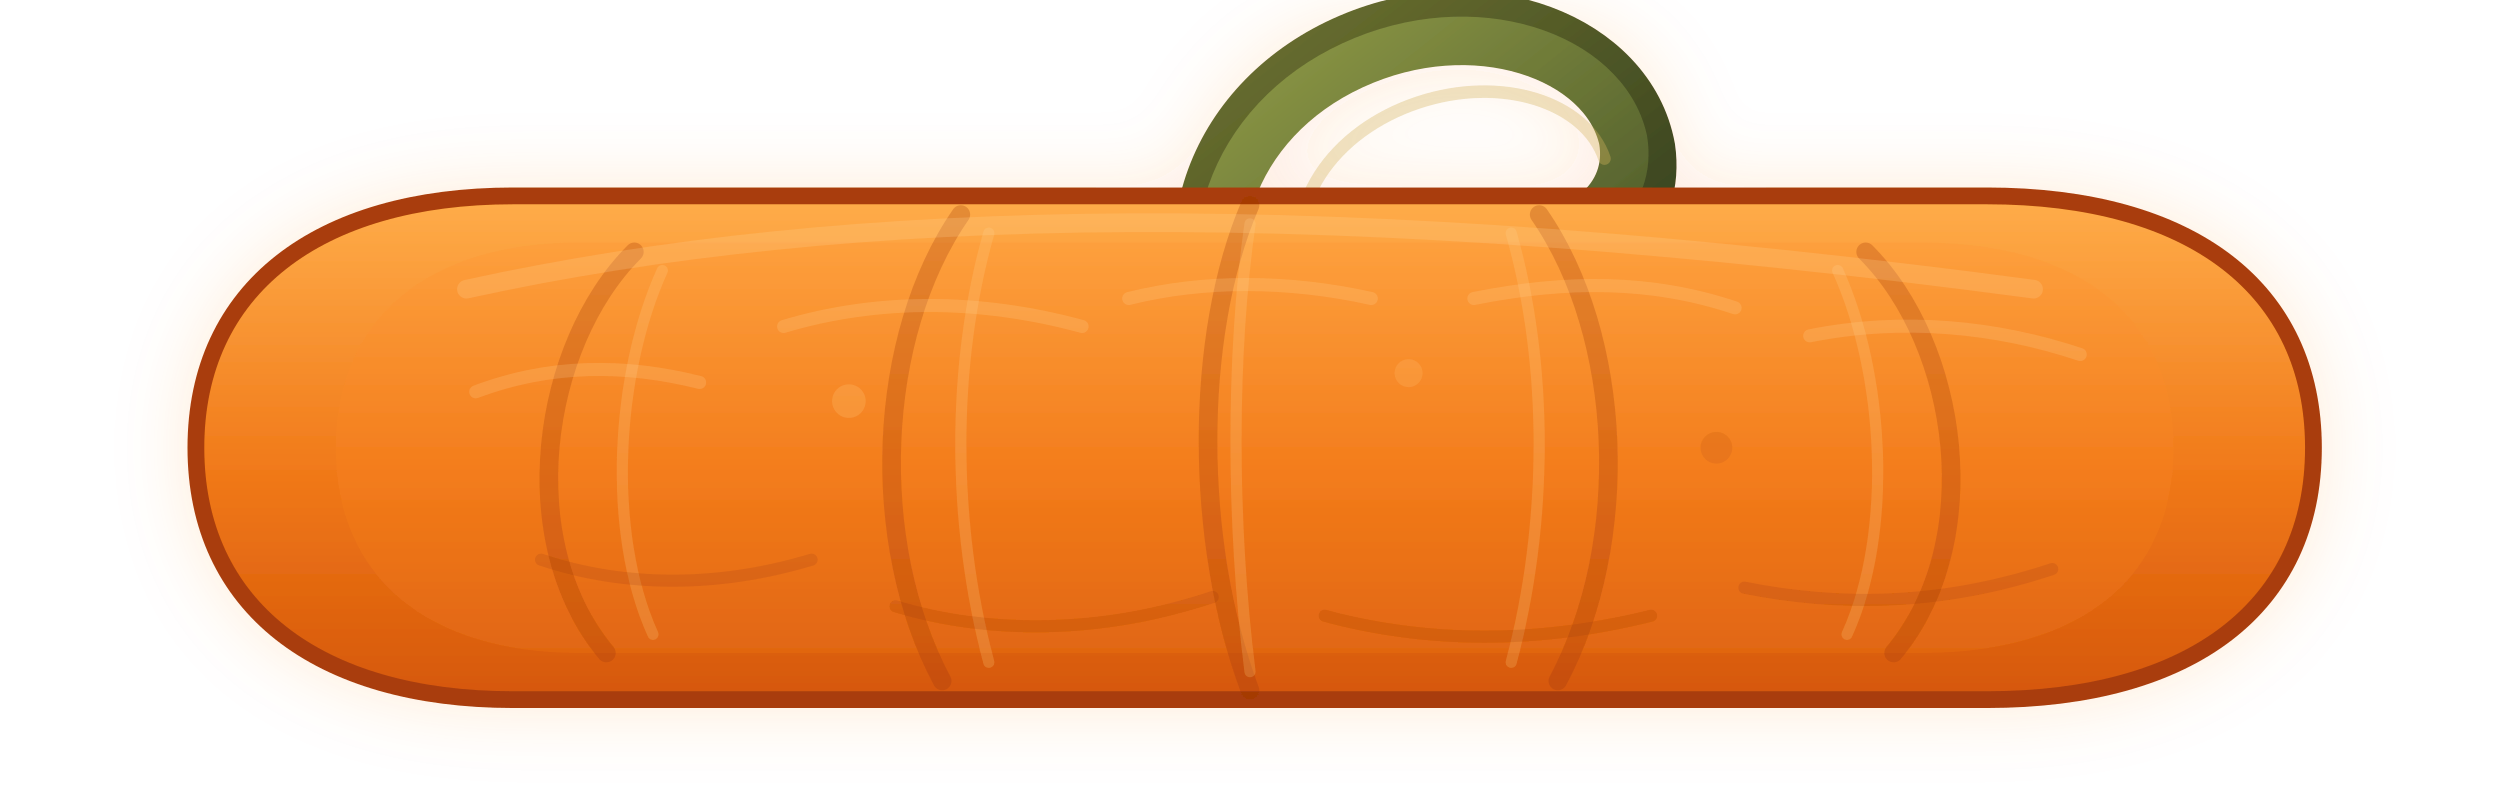
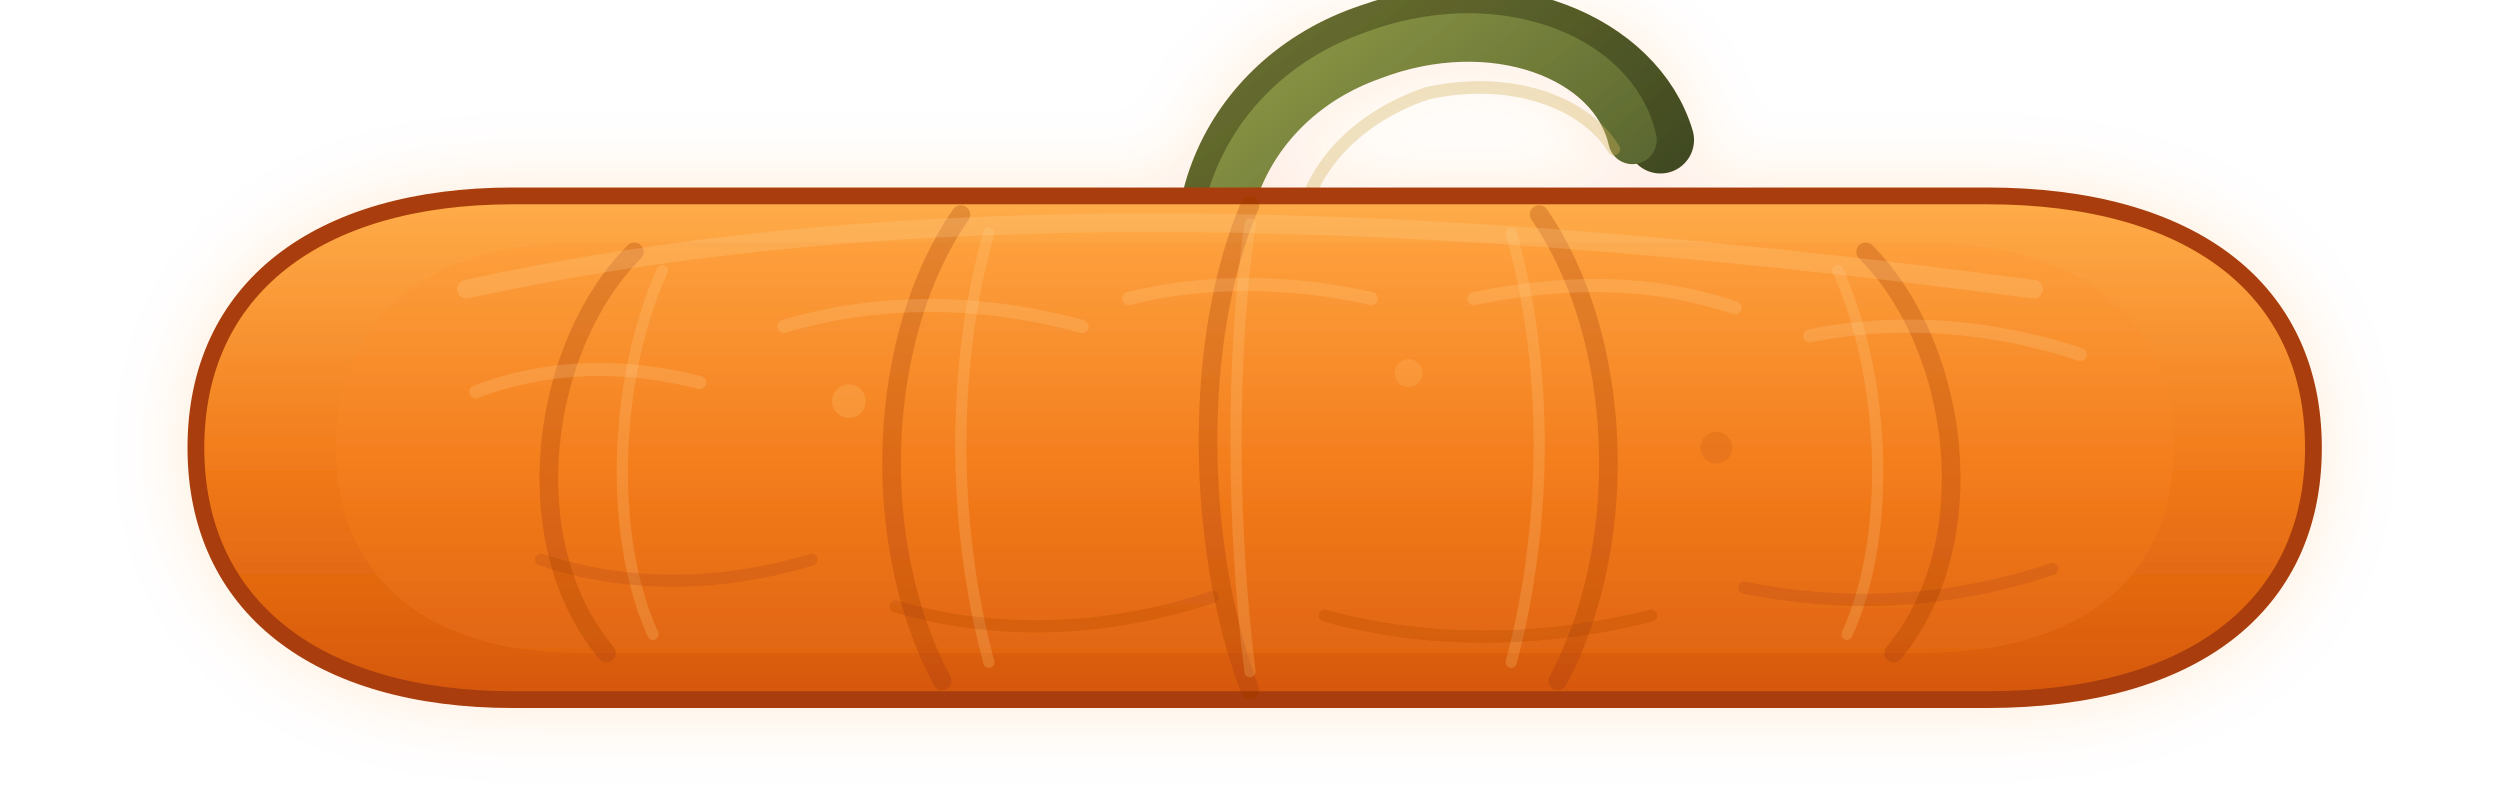
<svg xmlns="http://www.w3.org/2000/svg" viewBox="0 -14 268 86" role="img" aria-label="Pumpkin pill">
  <defs>
    <linearGradient id="pumpkin-fill" x1="0" x2="0" y1="0" y2="1">
      <stop offset="0" stop-color="#ffad4a" />
      <stop offset="0.56" stop-color="#f07818" />
      <stop offset="1" stop-color="#d55709" />
    </linearGradient>
    <linearGradient id="stem-fill" x1="0" x2="1" y1="0" y2="1">
      <stop offset="0" stop-color="#8f9a47" />
      <stop offset="1" stop-color="#455226" />
    </linearGradient>
    <linearGradient id="stem-shadow" x1="0" x2="1" y1="0" y2="1">
      <stop offset="0" stop-color="#6d7130" />
      <stop offset="1" stop-color="#2f3b1c" />
    </linearGradient>
    <filter id="soft-ui-shadow" x="-8%" y="-42%" width="116%" height="176%">
      <feDropShadow dx="0" dy="7" stdDeviation="7" flood-color="#120703" flood-opacity="0.28" />
      <feDropShadow dx="0" dy="0" stdDeviation="4" flood-color="#f87d22" flood-opacity="0.16" />
    </filter>
  </defs>
  <g filter="url(#soft-ui-shadow)">
-     <path d="M133 25c-8-13-2-28 12-34 14-6 29 0 31 11 1 7-4 13-15 13" fill="none" stroke="url(#stem-shadow)" stroke-width="7.2" stroke-linecap="round" />
-     <path d="M134 25c-7-12-2-26 11-32 13-6 27-1 29 8 1 6-4 11-14 11" fill="none" stroke="url(#stem-fill)" stroke-width="5.2" stroke-linecap="round" />
-     <path d="M140 17c-3-9 3-17 12-20 9-3 18 0 20 6" fill="none" stroke="#d5b45f" stroke-width="1.35" stroke-linecap="round" opacity="0.36" />
+     <path d="M133 25c-8-14-1-30 14-35 14-5 28 1 31 11" fill="none" stroke="url(#stem-shadow)" stroke-width="7.2" stroke-linecap="round" />
+     <path d="M134 25c-7-13-1-28 13-33 13-5 26 0 28 9" fill="none" stroke="url(#stem-fill)" stroke-width="5.2" stroke-linecap="round" />
+     <path d="M140 17c-3-10 4-18 13-21 9-2 17 1 20 6" fill="none" stroke="#d5b45f" stroke-width="1.35" stroke-linecap="round" opacity="0.36" />
    <path d="M21 34c0-17 13-27 34-27h158c22 0 35 10 35 27s-13 27-35 27H55c-21 0-34-10-34-27z" fill="url(#pumpkin-fill)" stroke="#a93e07" stroke-width="1.8" />
    <path d="M36 34c0-14 10-22 26-22h144c17 0 27 8 27 22s-10 22-27 22H62c-16 0-26-8-26-22z" fill="#ff8d27" opacity="0.18" />
    <path d="M68 13c-10 10-13 31-3 43M103 9c-9 13-10 35-2 50M134 8c-6 14-6 36 0 52M165 9c9 13 10 35 2 50M200 13c10 10 13 31 3 43" fill="none" stroke="#9b3304" stroke-width="2" stroke-linecap="round" opacity="0.26" />
    <path d="M71 15c-5 11-6 28-1 39M106 11c-4 14-4 31 0 46M134 10c-2 14-2 32 0 48M162 11c4 14 4 31 0 46M197 15c5 11 6 28 1 39" fill="none" stroke="#ffd18b" stroke-width="1.2" stroke-linecap="round" opacity="0.22" />
    <path d="M51 28c8-3 16-3 24-1M84 21c10-3 21-3 32 0M121 18c8-2 17-2 26 0M158 18c10-2 19-2 28 1M194 22c10-2 20-1 29 2" fill="none" stroke="#ffd79b" stroke-width="1.4" stroke-linecap="round" opacity="0.2" />
    <path d="M58 46c9 3 19 3 29 0M96 51c10 3 22 3 34-1M142 52c11 3 23 3 35 0M187 49c10 2 21 2 33-2" fill="none" stroke="#8c2d04" stroke-width="1.3" stroke-linecap="round" opacity="0.16" />
    <circle cx="91" cy="29" r="1.8" fill="#ffc16f" opacity="0.26" />
    <circle cx="151" cy="26" r="1.5" fill="#ffc16f" opacity="0.22" />
    <circle cx="184" cy="34" r="1.7" fill="#a33a06" opacity="0.14" />
    <path d="M50 17c41-9 93-10 168 0" fill="none" stroke="#ffd59a" stroke-width="2" stroke-linecap="round" opacity="0.22" />
  </g>
</svg>
